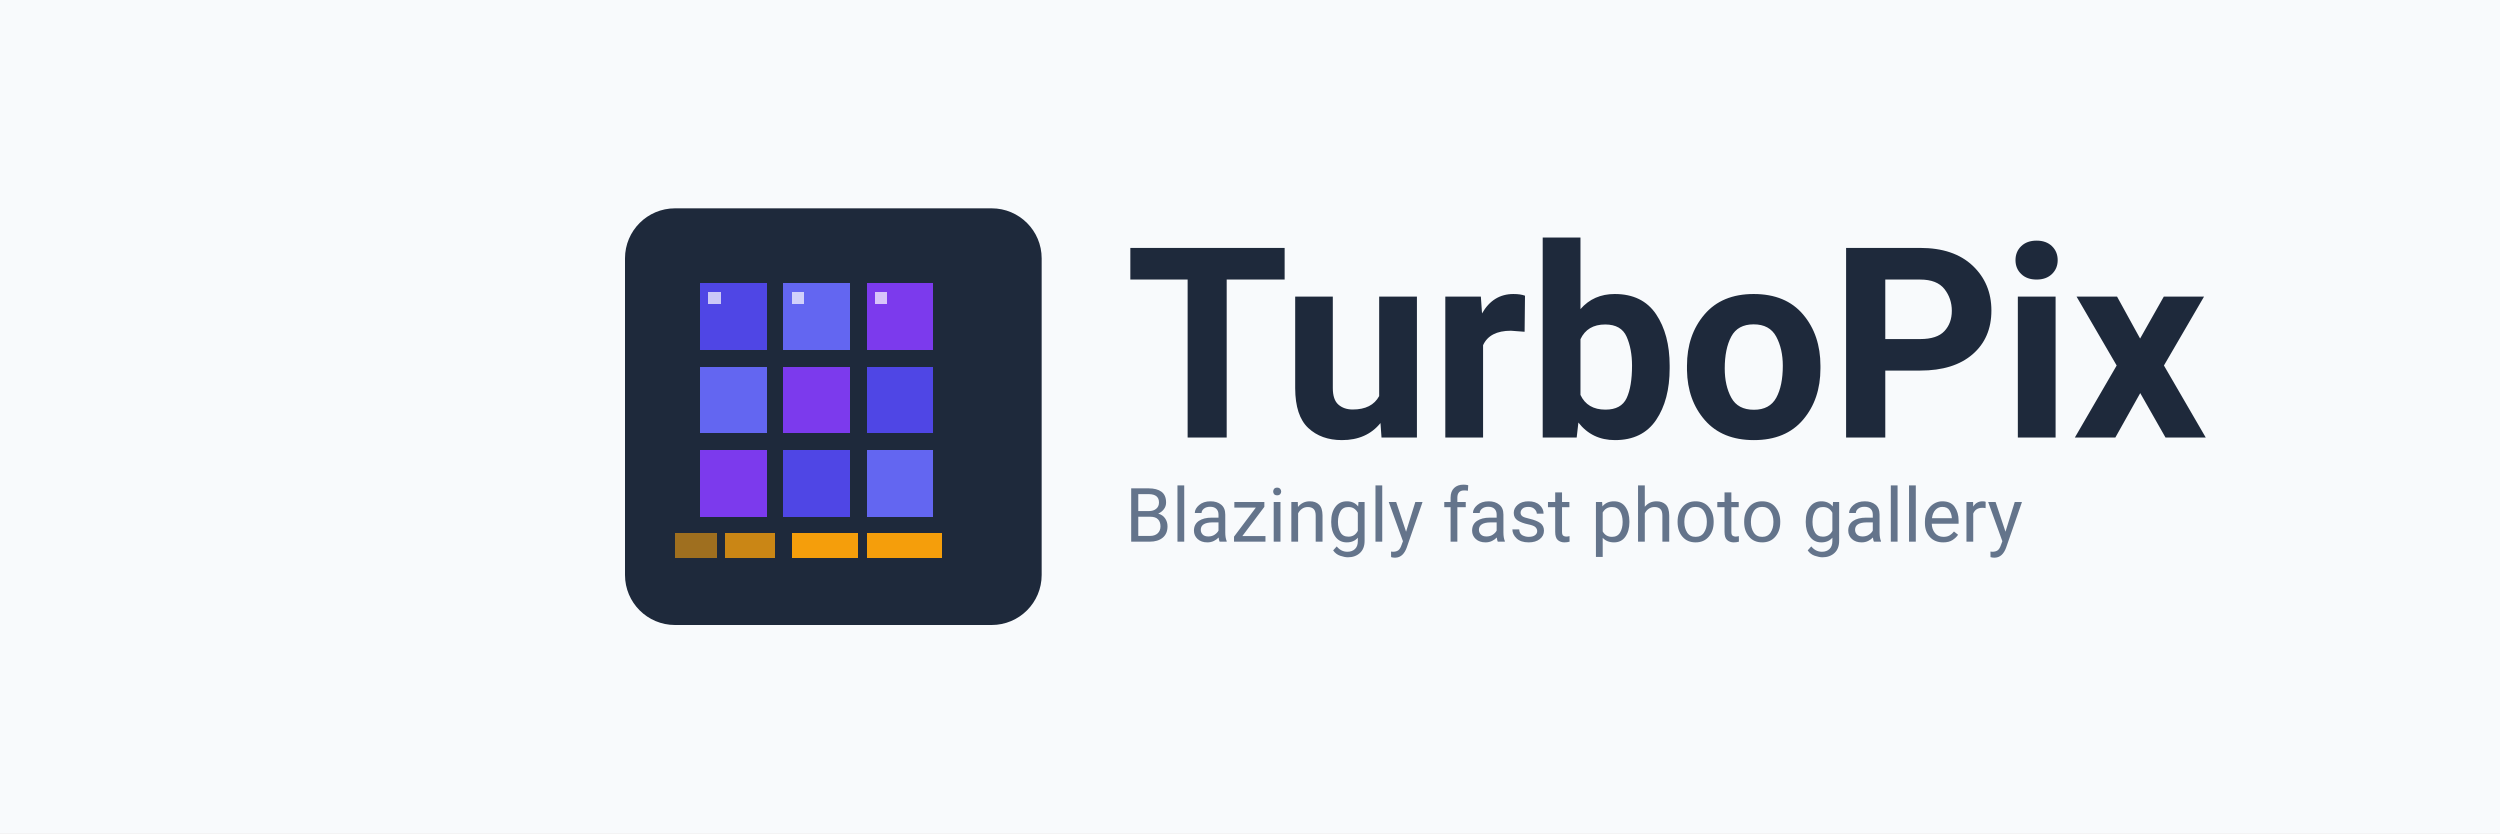
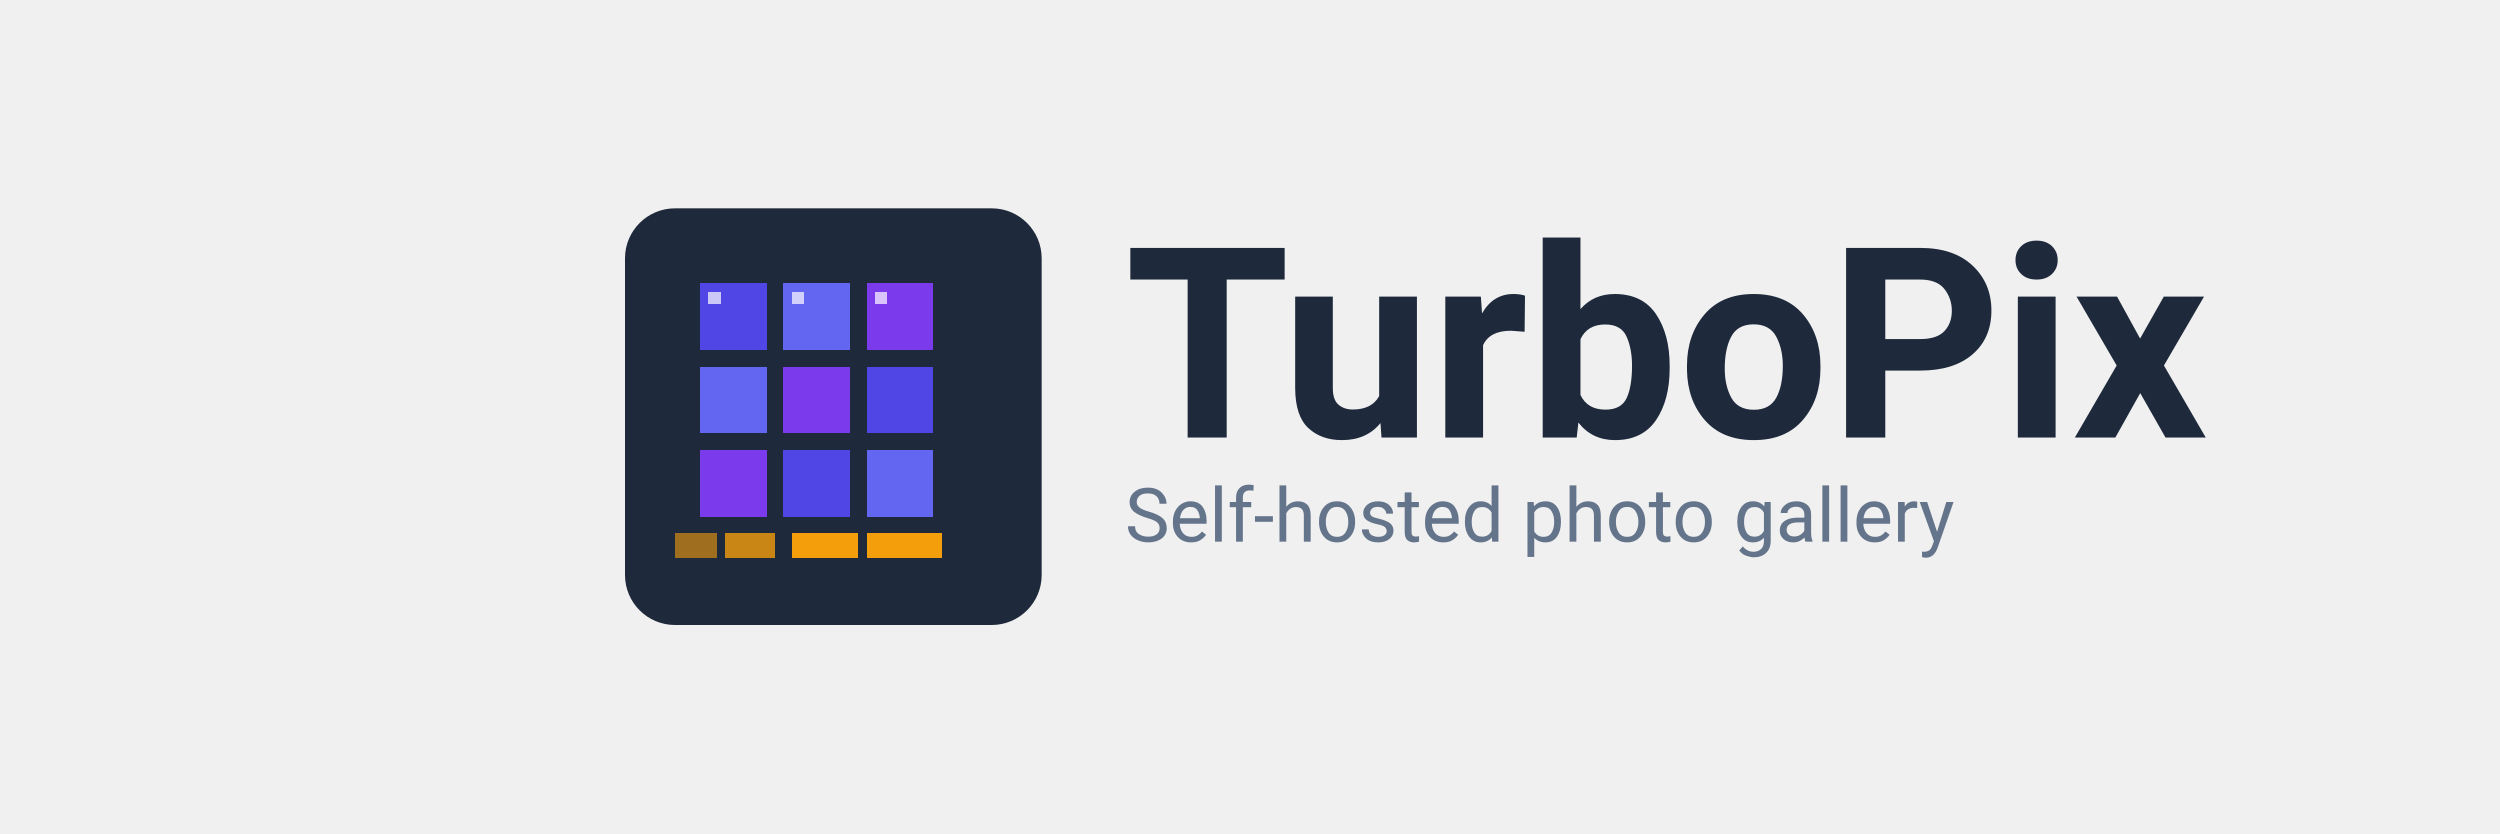
<svg xmlns="http://www.w3.org/2000/svg" viewBox="0 0 600 200">
  <defs>
    <style>
      .pixel { shape-rendering: crispEdges; }
      .title {
        font-family: -apple-system, BlinkMacSystemFont, 'Segoe UI', Roboto, Oxygen, Ubuntu, Cantarell, sans-serif;
        font-size: 64px;
        font-weight: 700;
        fill: #1e293b;
      }
      .subtitle {
        font-family: -apple-system, BlinkMacSystemFont, 'Segoe UI', Roboto, Oxygen, Ubuntu, Cantarell, sans-serif;
        font-size: 18px;
        font-weight: 400;
        fill: #64748b;
      }
    </style>
  </defs>
-   <rect width="600" height="200" fill="#f8fafc" />
+   <rect width="600" height="200" fill="transparent" />
  <g transform="translate(150, 50)">
    <rect width="100" height="100" fill="#1e293b" rx="12" />
    <g class="pixel">
      <rect x="18" y="18" width="16" height="16" fill="#4f46e5" />
      <rect x="38" y="18" width="16" height="16" fill="#6366f1" />
      <rect x="58" y="18" width="16" height="16" fill="#7c3aed" />
      <rect x="18" y="38" width="16" height="16" fill="#6366f1" />
      <rect x="38" y="38" width="16" height="16" fill="#7c3aed" />
      <rect x="58" y="38" width="16" height="16" fill="#4f46e5" />
      <rect x="18" y="58" width="16" height="16" fill="#7c3aed" />
      <rect x="38" y="58" width="16" height="16" fill="#4f46e5" />
      <rect x="58" y="58" width="16" height="16" fill="#6366f1" />
      <rect x="12" y="78" width="10" height="6" fill="#f59e0b" opacity="0.6" />
      <rect x="24" y="78" width="12" height="6" fill="#f59e0b" opacity="0.8" />
      <rect x="40" y="78" width="16" height="6" fill="#f59e0b" />
      <rect x="58" y="78" width="18" height="6" fill="#f59e0b" />
      <rect x="20" y="20" width="3" height="3" fill="#ffffff" opacity="0.7" />
      <rect x="40" y="20" width="3" height="3" fill="#ffffff" opacity="0.7" />
      <rect x="60" y="20" width="3" height="3" fill="#ffffff" opacity="0.7" />
    </g>
  </g>
  <text x="270" y="105" class="title">TurboPix</text>
-   <text x="270" y="130" class="subtitle">Blazingly fast photo gallery</text>
+   <text x="270" y="130" class="subtitle">Self-hosted photo gallery</text>
</svg>
